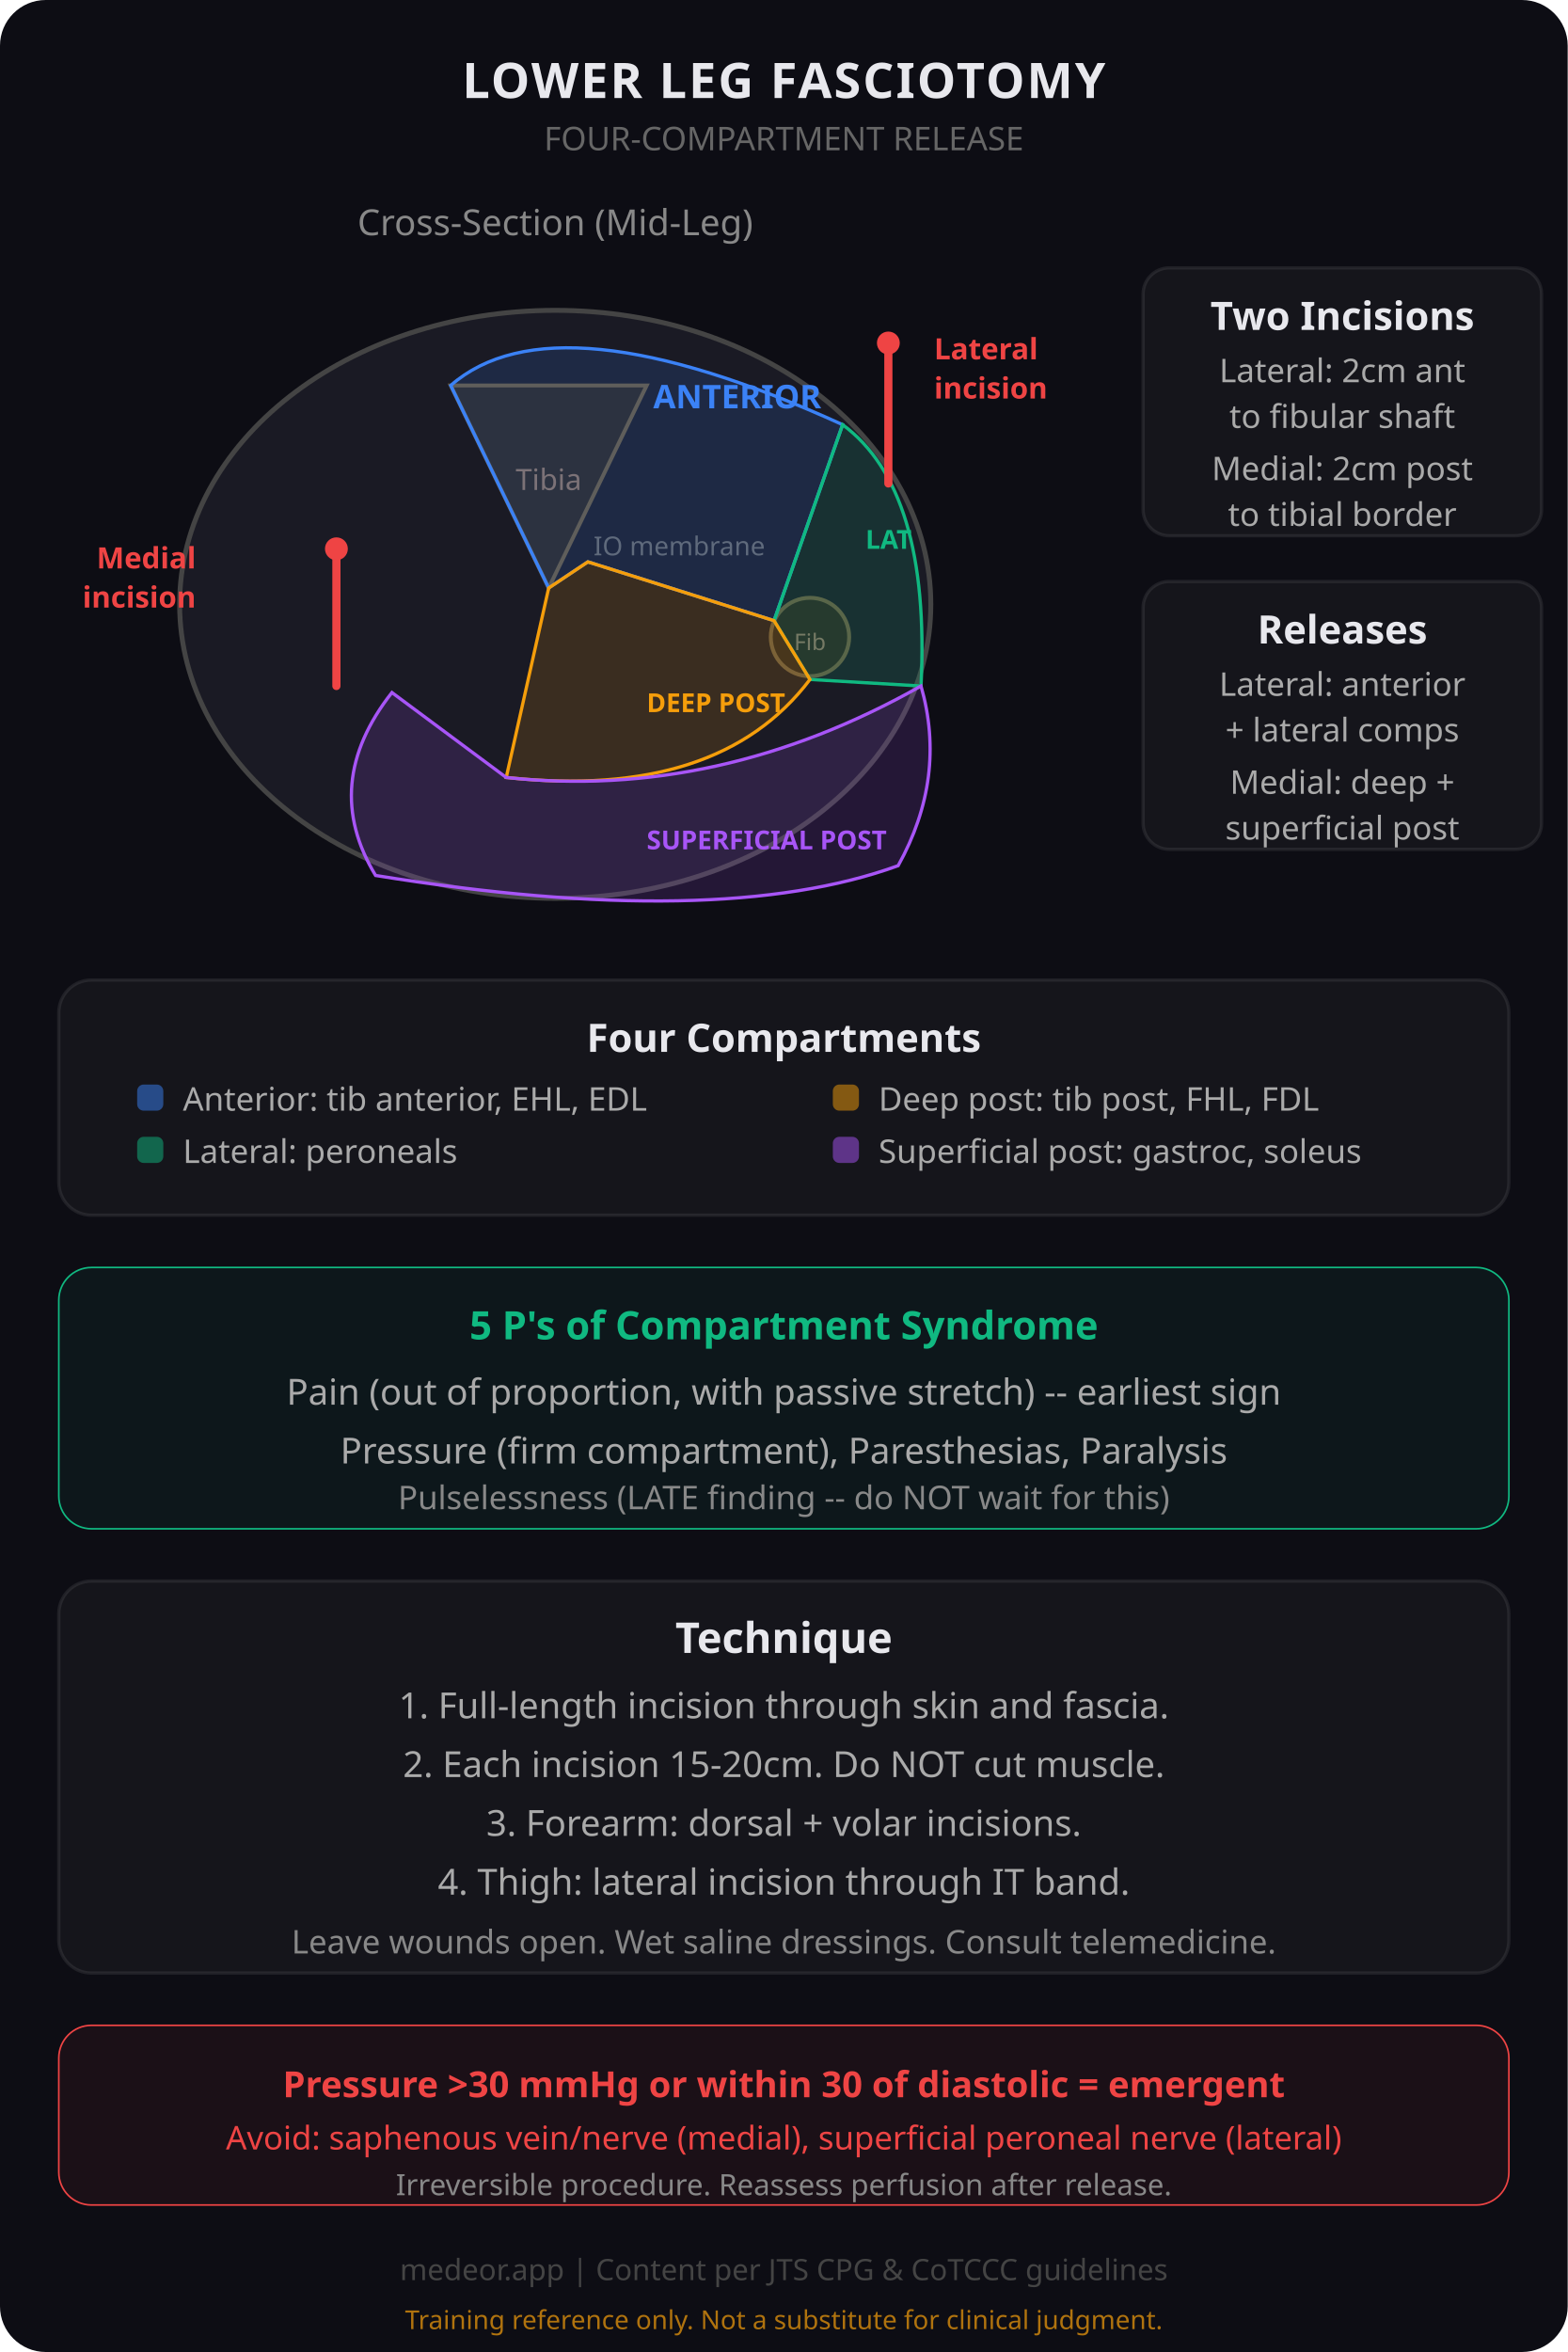
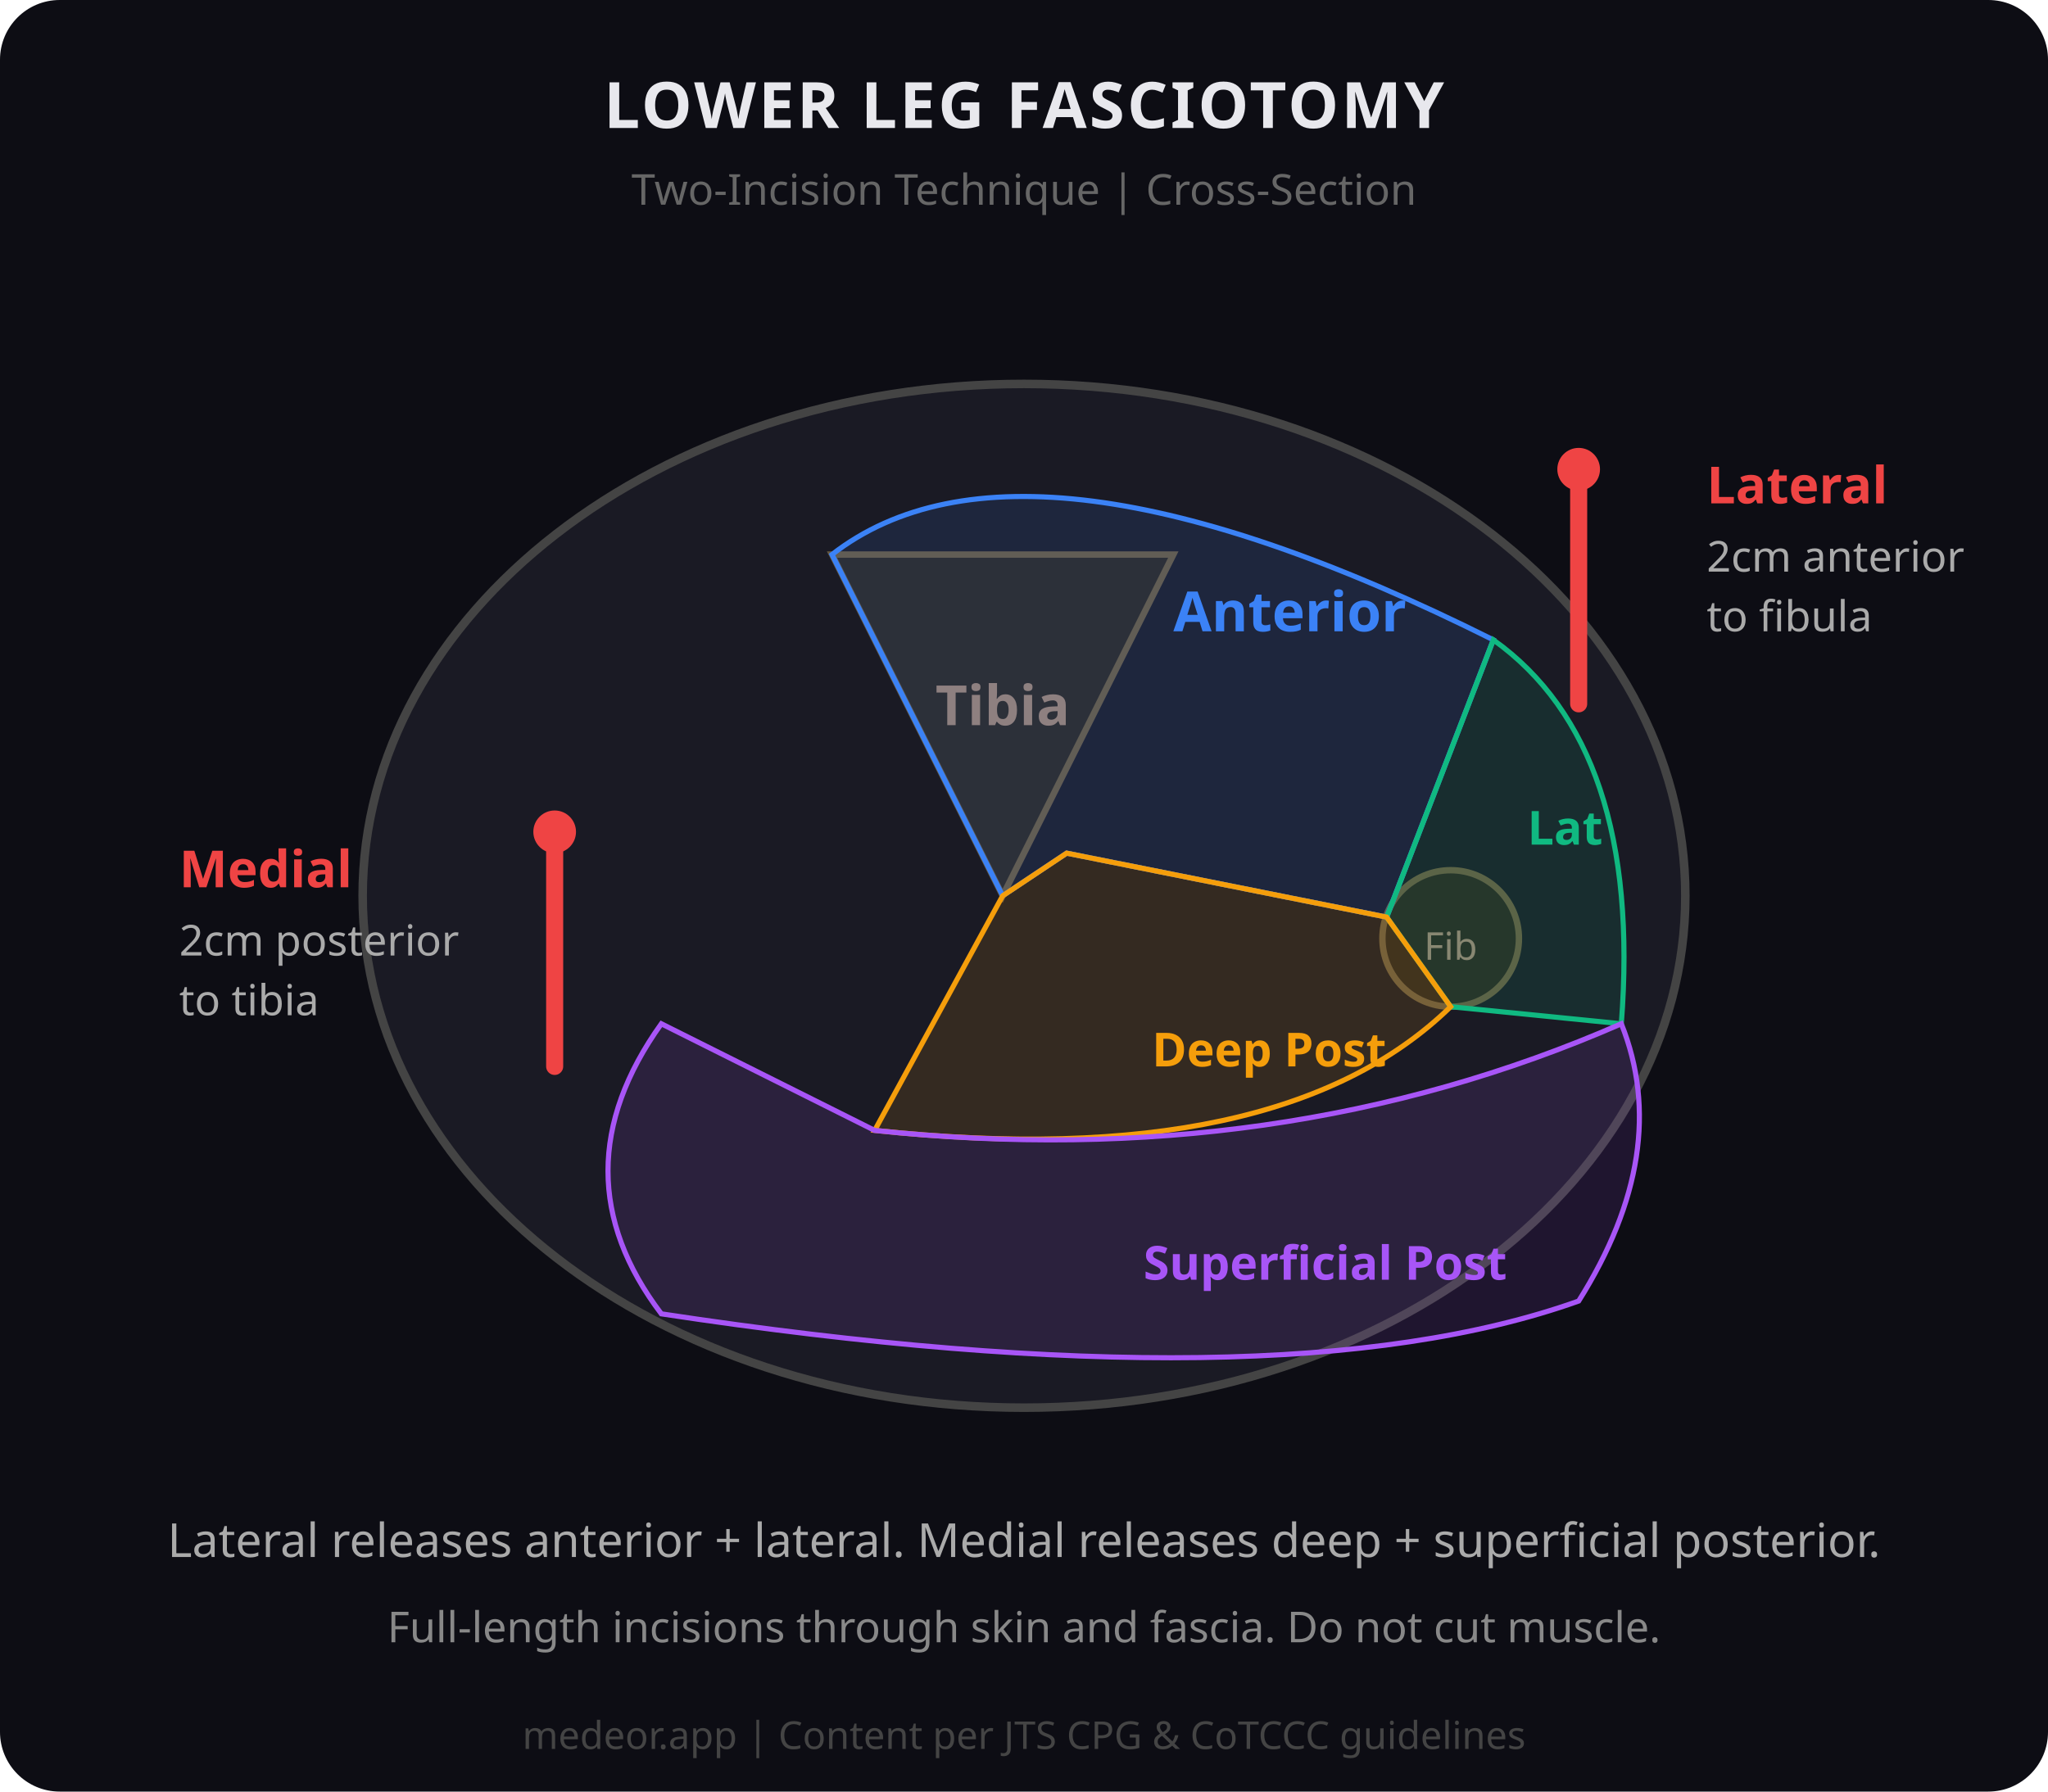
- <svg xmlns="http://www.w3.org/2000/svg" viewBox="0 0 480 720">
+ <svg xmlns="http://www.w3.org/2000/svg" viewBox="0 0 480 420">
  <style>text { font-family: system-ui, sans-serif; }</style>
-   <rect width="480" height="720" fill="#0d0d14" rx="14" />
+   <rect width="480" height="420" fill="#0d0d14" rx="14" />
  <text x="240" y="30" text-anchor="middle" fill="#e8e8ed" font-size="15" font-weight="700" letter-spacing="0.04em">LOWER LEG FASCIOTOMY</text>
-   <text x="240" y="46" text-anchor="middle" fill="#666" font-size="10">FOUR-COMPARTMENT RELEASE</text>
-   <text x="170" y="72" text-anchor="middle" fill="#888" font-size="11" font-weight="500">Cross-Section (Mid-Leg)</text>
-   <ellipse cx="170" cy="185" rx="115" ry="90" fill="#1a1a24" stroke="#444" stroke-width="1.5" />
-   <path d="M138 118 L198 118 L168 180 Z" fill="#2a2520" stroke="#665840" stroke-width="1.2" />
-   <text x="168" y="150" text-anchor="middle" fill="#887060" font-size="9">Tibia</text>
-   <circle cx="248" cy="195" r="12" fill="#2a2520" stroke="#665840" stroke-width="1.2" />
-   <text x="248" y="199" text-anchor="middle" fill="#887060" font-size="7">Fib</text>
-   <line x1="180" y1="172" x2="237" y2="190" stroke="#665840" stroke-width="1" stroke-dasharray="3 2" />
-   <text x="208" y="170" text-anchor="middle" fill="#666" font-size="8">IO membrane</text>
-   <path d="M138 118 Q170 90 258 130 L237 190 L180 172 L168 180 Z" fill="#3b82f6" fill-opacity="0.15" stroke="#3b82f6" stroke-width="1" />
-   <text x="200" y="125" fill="#3b82f6" font-size="10" font-weight="600">ANTERIOR</text>
-   <path d="M258 130 Q285 150 282 210 L248 208 L237 190 Z" fill="#10b981" fill-opacity="0.15" stroke="#10b981" stroke-width="1" />
-   <text x="265" y="168" fill="#10b981" font-size="8" font-weight="600">LAT</text>
-   <path d="M168 180 L180 172 L237 190 L248 208 Q220 245 155 238 Z" fill="#f59e0b" fill-opacity="0.15" stroke="#f59e0b" stroke-width="1" />
-   <text x="198" y="218" fill="#f59e0b" font-size="8" font-weight="600">DEEP POST</text>
-   <path d="M155 238 Q220 245 282 210 Q290 238 275 265 Q220 285 115 268 Q98 240 120 212 Z" fill="#a855f7" fill-opacity="0.15" stroke="#a855f7" stroke-width="1" />
-   <text x="198" y="260" fill="#a855f7" font-size="8" font-weight="600">SUPERFICIAL POST</text>
-   <line x1="272" y1="105" x2="272" y2="148" stroke="#ef4444" stroke-width="2.5" stroke-linecap="round" />
-   <circle cx="272" cy="105" r="3.5" fill="#ef4444" />
-   <text x="286" y="110" fill="#ef4444" font-size="9" font-weight="600">Lateral</text>
-   <text x="286" y="122" fill="#ef4444" font-size="9" font-weight="600">incision</text>
-   <line x1="103" y1="168" x2="103" y2="210" stroke="#ef4444" stroke-width="2.5" stroke-linecap="round" />
-   <circle cx="103" cy="168" r="3.5" fill="#ef4444" />
-   <text x="60" y="174" text-anchor="end" fill="#ef4444" font-size="9" font-weight="600">Medial</text>
-   <text x="60" y="186" text-anchor="end" fill="#ef4444" font-size="9" font-weight="600">incision</text>
-   <rect x="350" y="82" width="122" height="82" rx="8" fill="#ffffff08" stroke="#ffffff14" stroke-width="1" />
-   <text x="411" y="101" text-anchor="middle" fill="#e8e8ed" font-size="12" font-weight="700">Two Incisions</text>
-   <text x="411" y="117" text-anchor="middle" fill="#aaa" font-size="10">Lateral: 2cm ant</text>
-   <text x="411" y="131" text-anchor="middle" fill="#aaa" font-size="10">to fibular shaft</text>
-   <text x="411" y="147" text-anchor="middle" fill="#aaa" font-size="10">Medial: 2cm post</text>
-   <text x="411" y="161" text-anchor="middle" fill="#aaa" font-size="10">to tibial border</text>
-   <rect x="350" y="178" width="122" height="82" rx="8" fill="#ffffff08" stroke="#ffffff14" stroke-width="1" />
-   <text x="411" y="197" text-anchor="middle" fill="#e8e8ed" font-size="12" font-weight="700">Releases</text>
-   <text x="411" y="213" text-anchor="middle" fill="#aaa" font-size="10">Lateral: anterior</text>
-   <text x="411" y="227" text-anchor="middle" fill="#aaa" font-size="10">+ lateral comps</text>
-   <text x="411" y="243" text-anchor="middle" fill="#aaa" font-size="10">Medial: deep +</text>
-   <text x="411" y="257" text-anchor="middle" fill="#aaa" font-size="10">superficial post</text>
-   <rect x="18" y="300" width="444" height="72" rx="10" fill="#ffffff08" stroke="#ffffff14" stroke-width="1" />
-   <text x="240" y="322" text-anchor="middle" fill="#e8e8ed" font-size="12" font-weight="700">Four Compartments</text>
-   <rect x="42" y="332" width="8" height="8" rx="2" fill="#3b82f6" fill-opacity="0.5" />
-   <text x="56" y="340" fill="#aaa" font-size="10">Anterior: tib anterior, EHL, EDL</text>
-   <rect x="42" y="348" width="8" height="8" rx="2" fill="#10b981" fill-opacity="0.5" />
-   <text x="56" y="356" fill="#aaa" font-size="10">Lateral: peroneals</text>
-   <rect x="255" y="332" width="8" height="8" rx="2" fill="#f59e0b" fill-opacity="0.5" />
-   <text x="269" y="340" fill="#aaa" font-size="10">Deep post: tib post, FHL, FDL</text>
-   <rect x="255" y="348" width="8" height="8" rx="2" fill="#a855f7" fill-opacity="0.5" />
-   <text x="269" y="356" fill="#aaa" font-size="10">Superficial post: gastroc, soleus</text>
-   <rect x="18" y="388" width="444" height="80" rx="10" fill="#10b98110" stroke="#10b981" stroke-width="0.5" />
-   <text x="240" y="410" text-anchor="middle" fill="#10b981" font-size="12" font-weight="700">5 P's of Compartment Syndrome</text>
-   <text x="240" y="430" text-anchor="middle" fill="#aaa" font-size="11">Pain (out of proportion, with passive stretch) -- earliest sign</text>
-   <text x="240" y="448" text-anchor="middle" fill="#aaa" font-size="11">Pressure (firm compartment), Paresthesias, Paralysis</text>
-   <text x="240" y="462" text-anchor="middle" fill="#888" font-size="10">Pulselessness (LATE finding -- do NOT wait for this)</text>
-   <rect x="18" y="484" width="444" height="120" rx="10" fill="#ffffff08" stroke="#ffffff14" stroke-width="1" />
-   <text x="240" y="506" text-anchor="middle" fill="#e8e8ed" font-size="13" font-weight="700">Technique</text>
-   <text x="240" y="526" text-anchor="middle" fill="#aaa" font-size="11">1. Full-length incision through skin and fascia.</text>
-   <text x="240" y="544" text-anchor="middle" fill="#aaa" font-size="11">2. Each incision 15-20cm. Do NOT cut muscle.</text>
-   <text x="240" y="562" text-anchor="middle" fill="#aaa" font-size="11">3. Forearm: dorsal + volar incisions.</text>
-   <text x="240" y="580" text-anchor="middle" fill="#aaa" font-size="11">4. Thigh: lateral incision through IT band.</text>
-   <text x="240" y="598" text-anchor="middle" fill="#888" font-size="10">Leave wounds open. Wet saline dressings. Consult telemedicine.</text>
-   <rect x="18" y="620" width="444" height="55" rx="10" fill="#ef444410" stroke="#ef4444" stroke-width="0.5" />
-   <text x="240" y="642" text-anchor="middle" fill="#ef4444" font-size="11" font-weight="600">Pressure &gt;30 mmHg or within 30 of diastolic = emergent</text>
-   <text x="240" y="658" text-anchor="middle" fill="#ef4444" font-size="10">Avoid: saphenous vein/nerve (medial), superficial peroneal nerve (lateral)</text>
-   <text x="240" y="672" text-anchor="middle" fill="#888" font-size="9">Irreversible procedure. Reassess perfusion after release.</text>
-   <text x="240" y="698" text-anchor="middle" fill="#444" font-size="9">medeor.app | Content per JTS CPG &amp; CoTCCC guidelines</text>
-   <text x="240" y="713" text-anchor="middle" fill="#f59e0b" font-size="8" opacity="0.7">Training reference only. Not a substitute for clinical judgment.</text>
+   <text x="240" y="48" text-anchor="middle" fill="#666" font-size="10">Two-Incision Technique | Cross-Section</text>
+   <ellipse cx="240" cy="210" rx="155" ry="120" fill="#1a1a24" stroke="#444" stroke-width="2" />
+   <path d="M195 130 L275 130 L235 210 Z" fill="#2a2520" stroke="#665840" stroke-width="1.5" />
+   <text x="235" y="170" text-anchor="middle" fill="#998070" font-size="13" font-weight="600">Tibia</text>
+   <circle cx="340" cy="220" r="16" fill="#2a2520" stroke="#665840" stroke-width="1.5" />
+   <text x="340" y="225" text-anchor="middle" fill="#998070" font-size="9">Fib</text>
+   <line x1="250" y1="200" x2="325" y2="215" stroke="#665840" stroke-width="1.2" stroke-dasharray="4 3" />
+   <path d="M195 130 Q240 95 350 150 L325 215 L250 200 L235 210 Z" fill="#3b82f6" fill-opacity="0.12" stroke="#3b82f6" stroke-width="1.2" />
+   <text x="275" y="148" fill="#3b82f6" font-size="13" font-weight="600">Anterior</text>
+   <path d="M350 150 Q385 175 380 240 L340 236 L325 215 Z" fill="#10b981" fill-opacity="0.12" stroke="#10b981" stroke-width="1.2" />
+   <text x="358" y="198" fill="#10b981" font-size="11" font-weight="600">Lat</text>
+   <path d="M235 210 L250 200 L325 215 L340 236 Q300 275 205 265 Z" fill="#f59e0b" fill-opacity="0.12" stroke="#f59e0b" stroke-width="1.2" />
+   <text x="270" y="250" fill="#f59e0b" font-size="11" font-weight="600">Deep Post</text>
+   <path d="M205 265 Q300 275 380 240 Q392 270 370 305 Q300 330 155 308 Q130 275 155 240 Z" fill="#a855f7" fill-opacity="0.12" stroke="#a855f7" stroke-width="1.2" />
+   <text x="268" y="300" fill="#a855f7" font-size="11" font-weight="600">Superficial Post</text>
+   <line x1="370" y1="110" x2="370" y2="165" stroke="#ef4444" stroke-width="4" stroke-linecap="round" />
+   <circle cx="370" cy="110" r="5" fill="#ef4444" />
+   <text x="400" y="118" fill="#ef4444" font-size="12" font-weight="700">Lateral</text>
+   <text x="400" y="134" fill="#aaa" font-size="10">2cm anterior</text>
+   <text x="400" y="148" fill="#aaa" font-size="10">to fibula</text>
+   <line x1="130" y1="195" x2="130" y2="250" stroke="#ef4444" stroke-width="4" stroke-linecap="round" />
+   <circle cx="130" cy="195" r="5" fill="#ef4444" />
+   <text x="42" y="208" fill="#ef4444" font-size="12" font-weight="700">Medial</text>
+   <text x="42" y="224" fill="#aaa" font-size="10">2cm posterior</text>
+   <text x="42" y="238" fill="#aaa" font-size="10">to tibia</text>
+   <text x="240" y="365" text-anchor="middle" fill="#aaa" font-size="11">Lateral releases anterior + lateral. Medial releases deep + superficial posterior.</text>
+   <text x="240" y="385" text-anchor="middle" fill="#888" font-size="10">Full-length incisions through skin and fascia. Do not cut muscle.</text>
+   <text x="240" y="410" text-anchor="middle" fill="#444" font-size="9">medeor.app | Content per JTS CPG &amp; CoTCCC guidelines</text>
</svg>
